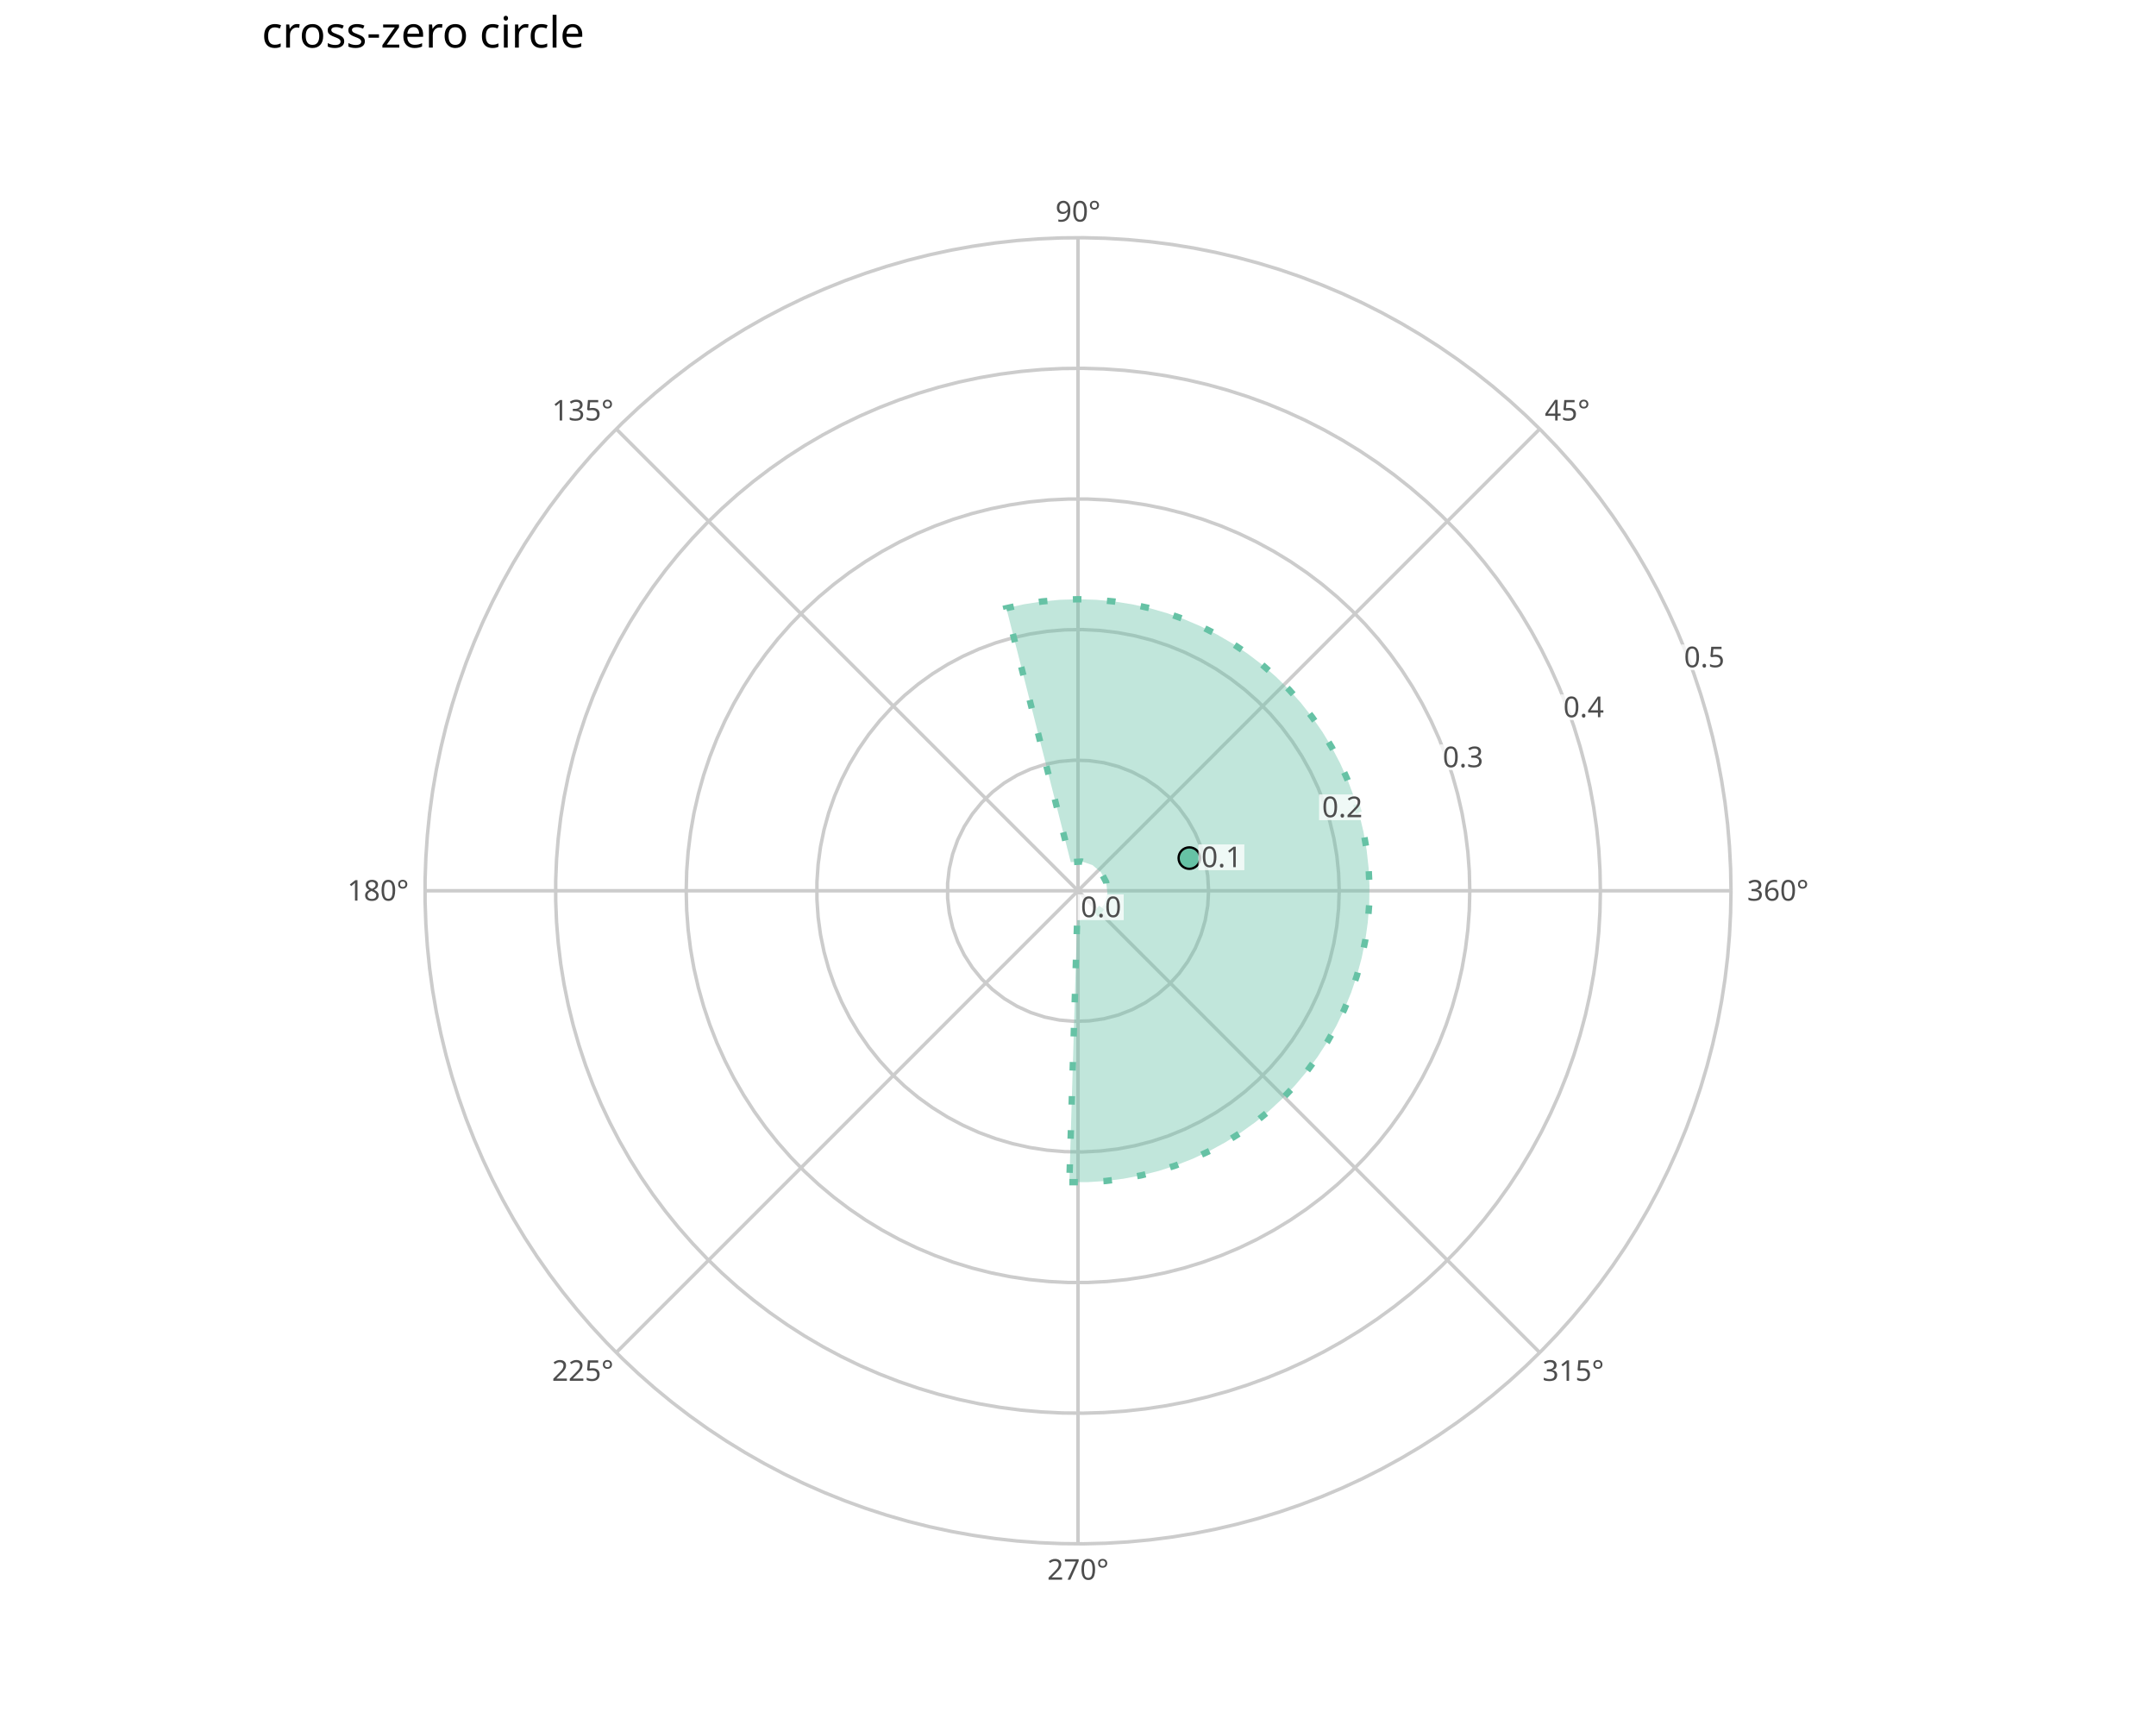
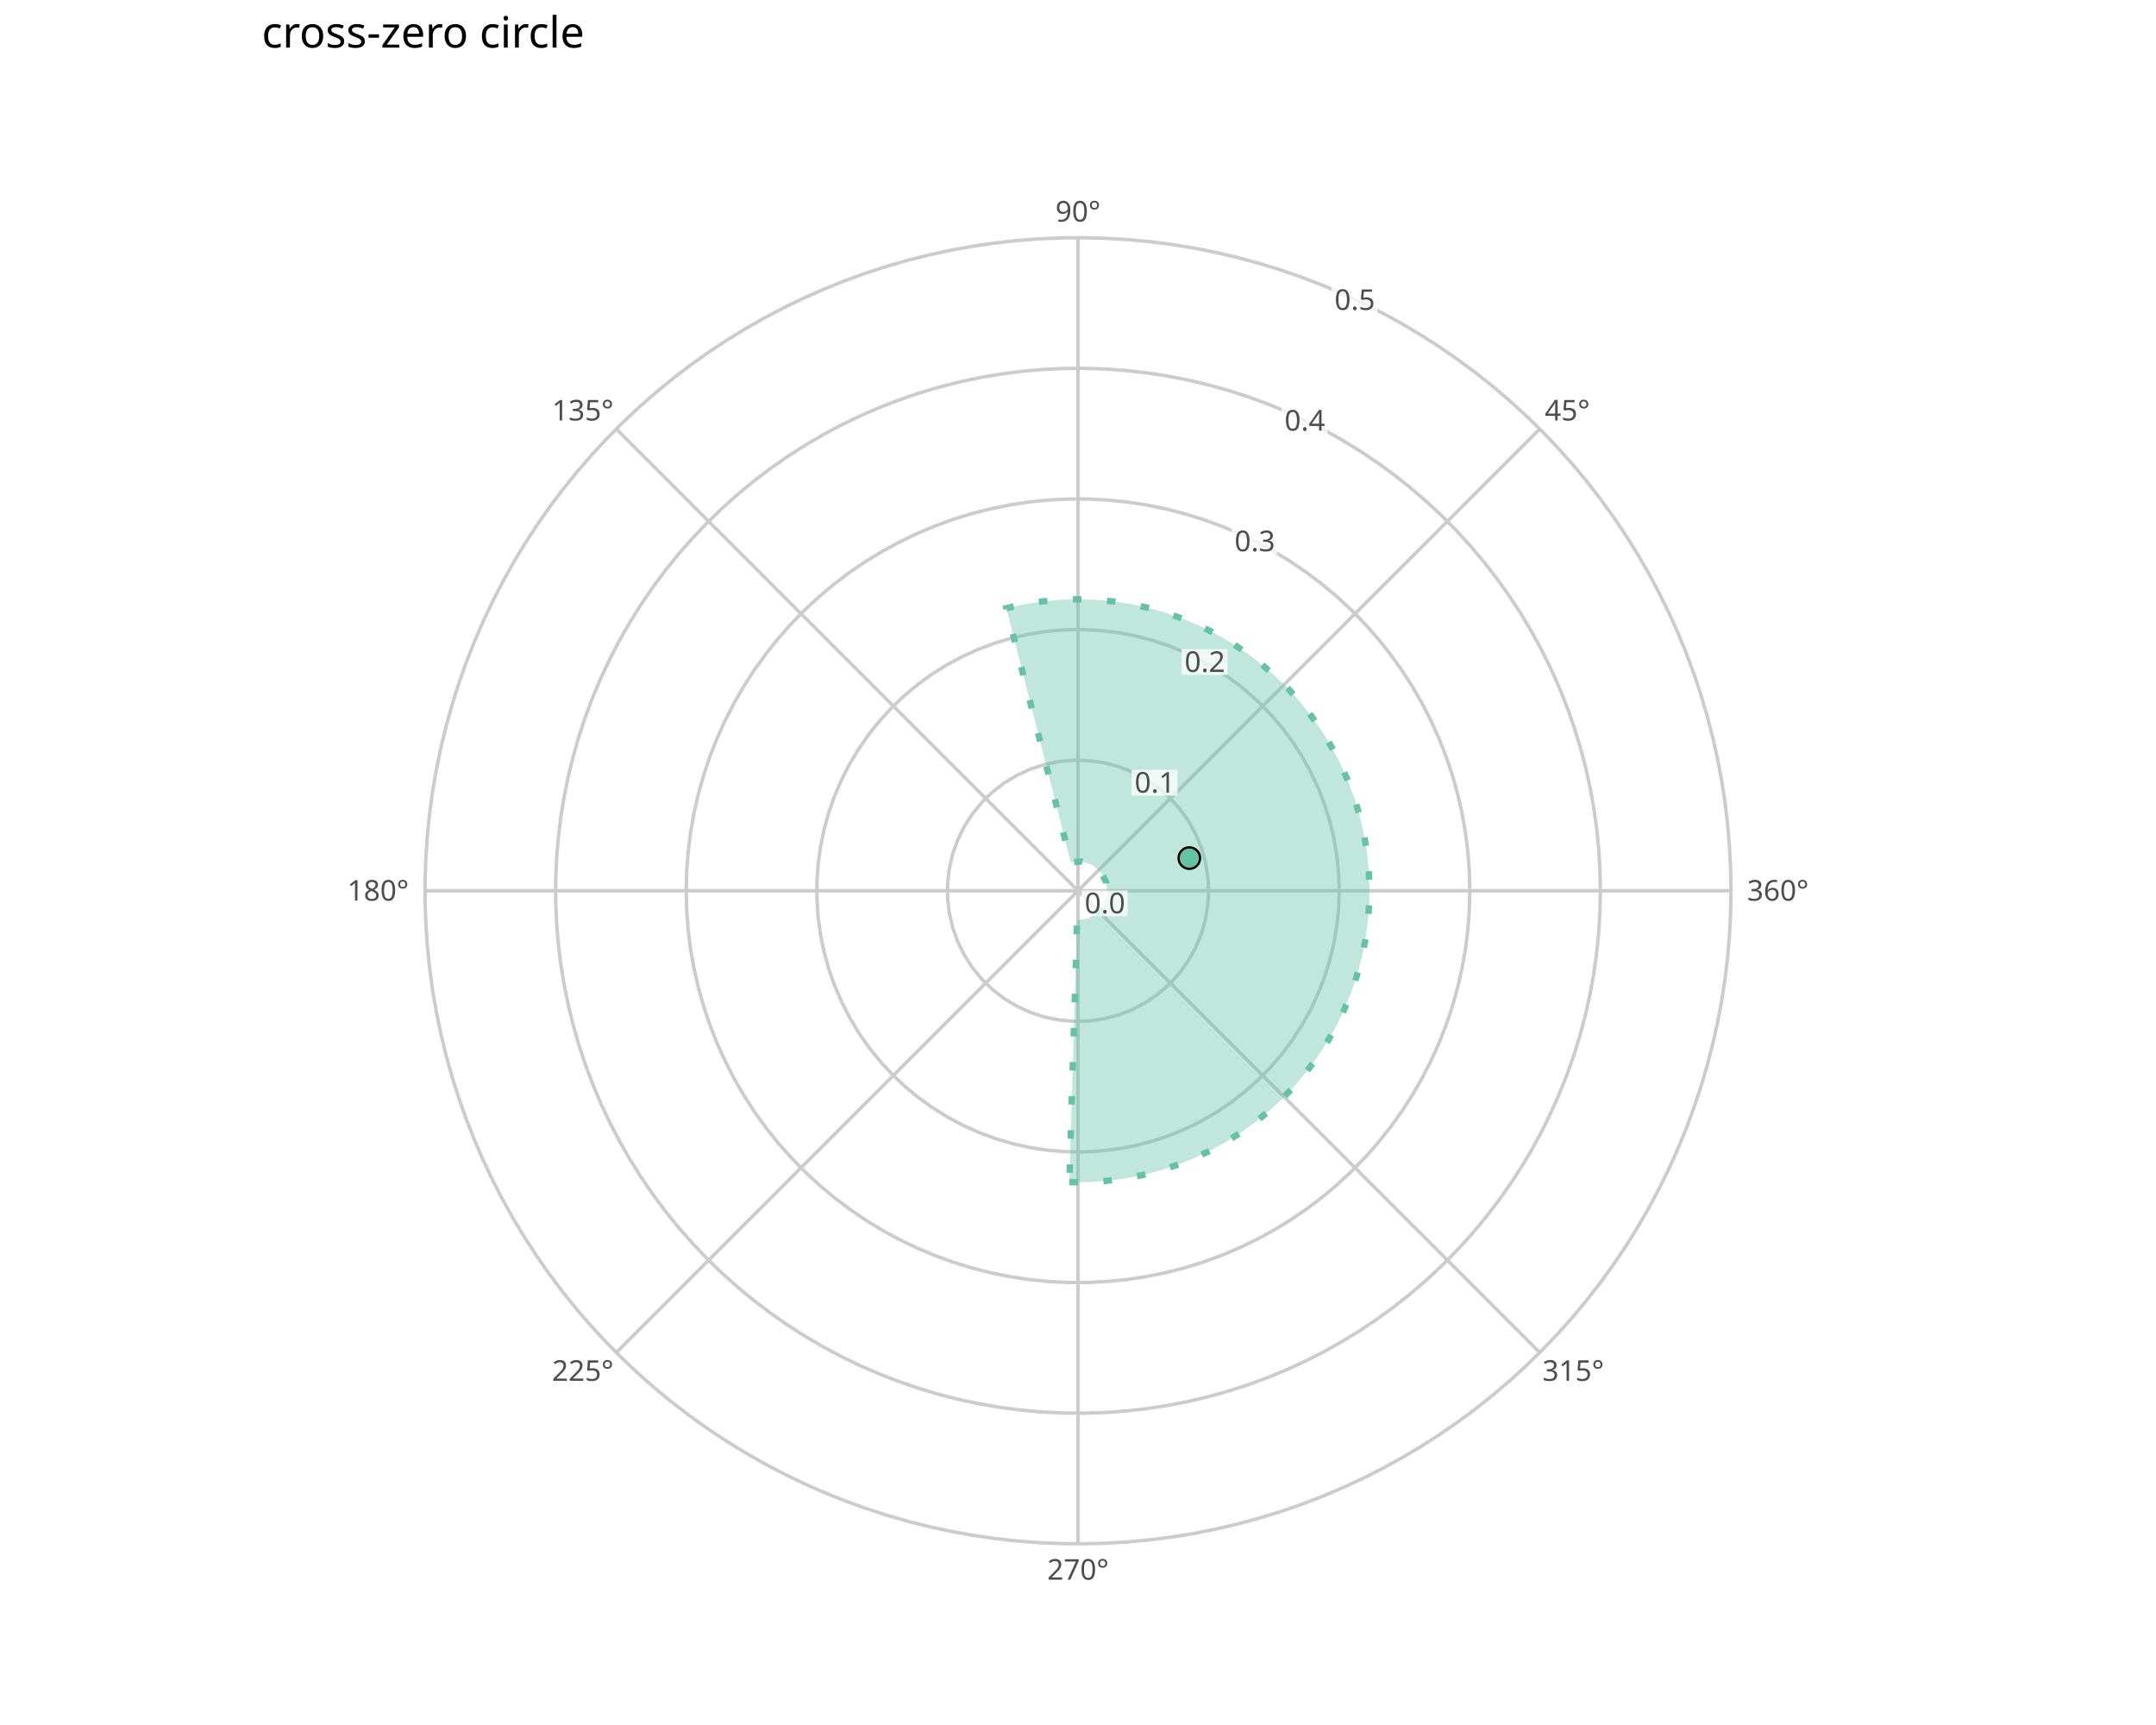
<svg xmlns="http://www.w3.org/2000/svg" class="svglite" data-engine-version="2.0" width="720.00pt" height="576.00pt" viewBox="0 0 720.00 576.00">
  <defs>
    <style type="text/css">
    .svglite line, .svglite polyline, .svglite polygon, .svglite path, .svglite rect, .svglite circle {
      fill: none;
      stroke: #000000;
      stroke-linecap: round;
      stroke-linejoin: round;
      stroke-miterlimit: 10.00;
    }
  </style>
  </defs>
  <rect width="100%" height="100%" style="stroke: none; fill: #FFFFFF;" />
  <defs>
    <clipPath id="cpMC4wMHw3MjAuMDB8MC4wMHw1NzYuMDA=">
      <rect x="0.00" y="0.00" width="720.00" height="576.00" />
    </clipPath>
  </defs>
  <g clip-path="url(#cpMC4wMHw3MjAuMDB8MC4wMHw1NzYuMDA=)">
</g>
  <defs>
    <clipPath id="cpODEuNDR8NjM4LjU2fDAuMDB8NTc2LjAw">
      <rect x="81.44" y="0.00" width="557.12" height="576.00" />
    </clipPath>
  </defs>
  <g clip-path="url(#cpODEuNDR8NjM4LjU2fDAuMDB8NTc2LjAw)">
    <rect x="81.44" y="0.00" width="557.12" height="576.00" style="stroke-width: 1.16; stroke: none; fill: #FFFFFF;" />
  </g>
  <g clip-path="url(#cpMC4wMHw3MjAuMDB8MC4wMHw1NzYuMDA=)">
    <polyline points="360.00,297.44 360.00,297.44 " style="stroke-width: 1.16; stroke: #CCCCCC; stroke-linecap: butt;" />
    <polyline points="403.61,297.44 403.33,292.47 402.48,287.56 401.08,282.78 399.14,278.20 396.69,273.86 393.76,269.83 390.40,266.16 386.63,262.90 382.52,260.09 378.12,257.77 373.48,255.96 368.66,254.69 363.73,253.99 358.75,253.84 353.79,254.27 348.91,255.26 344.18,256.80 339.65,258.87 335.38,261.44 331.44,264.48 327.87,267.95 324.72,271.80 322.02,275.99 319.83,280.46 318.15,285.15 317.03,290.00 316.46,294.95 316.46,299.93 317.03,304.88 318.15,309.73 319.83,314.42 322.02,318.88 324.72,323.07 327.87,326.93 331.44,330.40 335.38,333.44 339.65,336.01 344.18,338.08 348.91,339.62 353.79,340.61 358.75,341.03 363.73,340.89 368.66,340.18 373.48,338.92 378.12,337.11 382.52,334.79 386.63,331.98 390.40,328.72 393.76,325.05 396.69,321.02 399.14,316.68 401.08,312.09 402.48,307.32 403.33,302.41 403.61,297.44 " style="stroke-width: 1.16; stroke: #CCCCCC; stroke-linecap: butt;" />
    <polyline points="447.23,297.44 447.03,291.55 446.43,285.69 445.44,279.88 444.06,274.15 442.30,268.53 440.16,263.04 437.65,257.71 434.79,252.56 431.59,247.61 428.07,242.89 424.23,238.42 420.10,234.22 415.69,230.30 411.03,226.70 406.14,223.41 401.04,220.47 395.75,217.87 390.29,215.64 384.70,213.78 379.00,212.31 373.21,211.22 367.36,210.52 361.47,210.22 355.58,210.32 349.71,210.82 343.89,211.71 338.14,213.00 332.49,214.66 326.96,216.71 321.59,219.13 316.39,221.90 311.39,225.01 306.61,228.46 302.07,232.22 297.80,236.28 293.82,240.62 290.13,245.22 286.77,250.06 283.73,255.11 281.05,260.35 278.73,265.77 276.77,271.33 275.20,277.00 274.01,282.78 273.22,288.61 272.82,294.49 272.82,300.38 273.22,306.26 274.01,312.10 275.20,317.87 276.77,323.55 278.73,329.11 281.05,334.52 283.73,339.77 286.77,344.82 290.13,349.66 293.82,354.26 297.80,358.59 302.07,362.65 306.61,366.42 311.39,369.86 316.39,372.98 321.59,375.75 326.96,378.17 332.49,380.21 338.14,381.88 343.89,383.16 349.71,384.06 355.58,384.55 361.47,384.65 367.36,384.35 373.21,383.66 379.00,382.57 384.70,381.09 390.29,379.24 395.75,377.00 401.04,374.41 406.14,371.46 411.03,368.18 415.69,364.57 420.10,360.66 424.23,356.46 428.07,351.99 431.59,347.27 434.79,342.32 437.65,337.17 440.16,331.84 442.30,326.35 444.06,320.73 445.44,315.00 446.43,309.19 447.03,303.33 447.23,297.44 " style="stroke-width: 1.16; stroke: #CCCCCC; stroke-linecap: butt;" />
    <polyline points="490.84,297.44 490.68,290.92 490.19,284.41 489.38,277.94 488.25,271.51 486.79,265.15 485.03,258.87 482.95,252.69 480.57,246.62 477.88,240.67 474.91,234.86 471.64,229.21 468.11,223.73 464.30,218.44 460.23,213.34 455.91,208.44 451.36,203.77 446.58,199.34 441.58,195.14 436.38,191.20 430.99,187.53 425.42,184.13 419.69,181.01 413.81,178.18 407.80,175.64 401.67,173.41 395.44,171.49 389.11,169.88 382.72,168.59 376.27,167.61 369.78,166.96 363.26,166.64 356.74,166.64 350.22,166.96 343.73,167.61 337.28,168.59 330.89,169.88 324.56,171.49 318.33,173.41 312.20,175.64 306.19,178.18 300.31,181.01 294.58,184.13 289.01,187.53 283.62,191.20 278.42,195.14 273.42,199.34 268.64,203.77 264.09,208.44 259.77,213.34 255.70,218.44 251.89,223.73 248.36,229.21 245.09,234.86 242.12,240.67 239.43,246.62 237.05,252.69 234.97,258.87 233.21,265.15 231.75,271.51 230.62,277.94 229.81,284.41 229.32,290.92 229.16,297.44 229.32,303.96 229.81,310.47 230.62,316.94 231.75,323.36 233.21,329.72 234.97,336.00 237.05,342.19 239.43,348.26 242.12,354.21 245.09,360.01 248.36,365.66 251.89,371.14 255.70,376.44 259.77,381.54 264.09,386.43 268.64,391.10 273.42,395.54 278.42,399.73 283.62,403.67 289.01,407.35 294.58,410.75 300.31,413.87 306.19,416.70 312.20,419.23 318.33,421.47 324.56,423.39 330.89,425.00 337.28,426.29 343.73,427.26 350.22,427.91 356.74,428.24 363.26,428.24 369.78,427.91 376.27,427.26 382.72,426.29 389.11,425.00 395.44,423.39 401.67,421.47 407.80,419.23 413.81,416.70 419.69,413.87 425.42,410.75 430.99,407.35 436.38,403.67 441.58,399.73 446.58,395.54 451.36,391.10 455.91,386.43 460.23,381.54 464.30,376.44 468.11,371.14 471.64,365.66 474.91,360.01 477.88,354.21 480.57,348.26 482.95,342.19 485.03,336.00 486.79,329.72 488.25,323.36 489.38,316.94 490.19,310.47 490.68,303.96 490.84,297.44 " style="stroke-width: 1.16; stroke: #CCCCCC; stroke-linecap: butt;" />
    <polyline points="534.45,297.44 534.31,290.46 533.90,283.49 533.20,276.54 532.22,269.63 530.97,262.76 529.45,255.95 527.65,249.20 525.59,242.53 523.26,235.95 520.67,229.47 517.82,223.10 514.72,216.84 511.37,210.72 507.78,204.73 503.95,198.89 499.89,193.21 495.61,187.70 491.11,182.36 486.40,177.20 481.49,172.24 476.39,167.48 471.09,162.93 465.62,158.59 459.98,154.48 454.18,150.59 448.23,146.94 442.14,143.53 435.92,140.37 429.57,137.46 423.12,134.80 416.56,132.41 409.91,130.28 403.18,128.41 396.38,126.82 389.53,125.50 382.63,124.46 375.69,123.69 368.72,123.20 361.75,122.99 354.76,123.06 347.79,123.41 340.84,124.04 333.92,124.95 327.04,126.13 320.21,127.58 313.44,129.31 306.76,131.31 300.15,133.57 293.64,136.10 287.24,138.88 280.96,141.92 274.80,145.21 268.77,148.74 262.90,152.51 257.18,156.51 251.62,160.73 246.24,165.18 241.04,169.84 236.03,174.70 231.22,179.76 226.61,185.01 222.22,190.43 218.05,196.03 214.10,201.79 210.39,207.70 206.92,213.76 203.70,219.95 200.72,226.27 198.00,232.70 195.54,239.23 193.35,245.86 191.42,252.57 189.76,259.35 188.37,266.19 187.25,273.08 186.42,280.01 185.86,286.97 185.58,293.95 185.58,300.93 185.86,307.90 186.42,314.86 187.25,321.79 188.37,328.69 189.76,335.53 191.42,342.31 193.35,349.02 195.54,355.64 198.00,362.18 200.72,368.61 203.70,374.92 206.92,381.11 210.39,387.17 214.10,393.09 218.05,398.85 222.22,404.45 226.61,409.87 231.22,415.12 236.03,420.18 241.04,425.04 246.24,429.70 251.62,434.14 257.18,438.37 262.90,442.37 268.77,446.14 274.80,449.67 280.96,452.96 287.24,456.00 293.64,458.78 300.15,461.30 306.76,463.57 313.44,465.57 320.21,467.29 327.04,468.75 333.92,469.93 340.84,470.84 347.79,471.46 354.76,471.81 361.75,471.88 368.72,471.67 375.69,471.19 382.63,470.42 389.53,469.37 396.38,468.06 403.18,466.46 409.91,464.60 416.56,462.47 423.12,460.07 429.57,457.42 435.92,454.51 442.14,451.34 448.23,447.93 454.18,444.28 459.98,440.40 465.62,436.28 471.09,431.95 476.39,427.39 481.49,422.63 486.40,417.67 491.11,412.52 495.61,407.18 499.89,401.67 503.95,395.99 507.78,390.15 511.37,384.16 514.72,378.04 517.82,371.78 520.67,365.41 523.26,358.92 525.59,352.34 527.65,345.67 529.45,338.93 530.97,332.11 532.22,325.25 533.20,318.33 533.90,311.39 534.31,304.42 534.45,297.44 " style="stroke-width: 1.16; stroke: #CCCCCC; stroke-linecap: butt;" />
    <polyline points="578.07,297.44 577.94,290.03 577.56,282.64 576.94,275.26 576.06,267.90 574.93,260.59 573.56,253.31 571.93,246.08 570.07,238.91 567.96,231.82 565.61,224.79 563.03,217.85 560.21,211.00 557.16,204.26 553.88,197.61 550.38,191.09 546.65,184.69 542.72,178.41 538.57,172.28 534.22,166.28 529.66,160.44 524.91,154.76 519.97,149.24 514.85,143.90 509.55,138.73 504.07,133.74 498.43,128.94 492.63,124.34 486.67,119.94 480.57,115.74 474.33,111.75 467.96,107.97 461.47,104.42 454.85,101.08 448.13,97.97 441.31,95.10 434.39,92.45 427.39,90.04 420.31,87.88 413.15,85.95 405.94,84.27 398.68,82.83 391.37,81.64 384.02,80.70 376.65,80.01 369.26,79.57 361.85,79.38 354.45,79.44 347.05,79.76 339.66,80.32 332.30,81.14 324.97,82.20 317.68,83.52 310.44,85.08 303.26,86.88 296.14,88.93 289.10,91.22 282.14,93.74 275.27,96.51 268.49,99.50 261.83,102.72 255.27,106.17 248.84,109.83 242.53,113.72 236.36,117.81 230.33,122.11 224.45,126.62 218.73,131.32 213.17,136.21 207.78,141.29 202.57,146.55 197.53,151.98 192.69,157.58 188.03,163.35 183.58,169.26 179.33,175.33 175.29,181.53 171.46,187.87 167.85,194.34 164.46,200.92 161.29,207.62 158.36,214.42 155.65,221.31 153.19,228.29 150.96,235.36 148.97,242.49 147.23,249.69 145.73,256.94 144.47,264.24 143.47,271.58 142.72,278.95 142.22,286.33 141.96,293.74 141.96,301.14 142.22,308.54 142.72,315.93 143.47,323.30 144.47,330.64 145.73,337.94 147.23,345.19 148.97,352.39 150.96,359.52 153.19,366.58 155.65,373.57 158.36,380.46 161.29,387.26 164.46,393.96 167.85,400.54 171.46,407.01 175.29,413.35 179.33,419.55 183.58,425.62 188.03,431.53 192.69,437.29 197.53,442.89 202.57,448.33 207.78,453.59 213.17,458.67 218.73,463.56 224.45,468.26 230.33,472.76 236.36,477.07 242.53,481.16 248.84,485.04 255.27,488.71 261.83,492.16 268.49,495.38 275.27,498.37 282.14,501.13 289.10,503.66 296.14,505.95 303.26,508.00 310.44,509.80 317.68,511.36 324.97,512.67 332.30,513.74 339.66,514.56 347.05,515.12 354.45,515.43 361.85,515.50 369.26,515.31 376.65,514.87 384.02,514.18 391.37,513.24 398.68,512.05 405.94,510.61 413.15,508.93 420.31,507.00 427.39,504.83 434.39,502.42 441.31,499.78 448.13,496.90 454.85,493.80 461.47,490.46 467.96,486.90 474.33,483.13 480.57,479.14 486.67,474.94 492.63,470.54 498.43,465.93 504.07,461.14 509.55,456.15 514.85,450.98 519.97,445.63 524.91,440.11 529.66,434.43 534.22,428.59 538.57,422.60 542.72,416.47 546.65,410.19 550.38,403.79 553.88,397.26 557.16,390.62 560.21,383.87 563.03,377.03 565.61,370.09 567.96,363.06 570.07,355.96 571.93,348.80 573.56,341.57 574.93,334.29 576.06,326.97 576.94,319.62 577.56,312.24 577.94,304.84 578.07,297.44 " style="stroke-width: 1.16; stroke: #CCCCCC; stroke-linecap: butt;" />
    <polyline points="360.00,297.44 360.00,289.92 360.00,282.40 360.00,274.88 360.00,267.36 360.00,259.84 360.00,252.32 360.00,244.80 360.00,237.28 360.00,229.76 360.00,222.24 360.00,214.72 360.00,207.20 360.00,199.68 360.00,192.16 360.00,184.65 360.00,177.13 360.00,169.61 360.00,162.09 360.00,154.57 360.00,147.05 360.00,139.53 360.00,132.01 360.00,124.49 360.00,116.97 360.00,109.45 360.00,101.93 360.00,94.41 360.00,86.89 360.00,79.37 " style="stroke-width: 1.16; stroke: #CCCCCC; stroke-linecap: butt;" />
    <polyline points="360.00,297.44 354.68,292.12 349.37,286.80 344.05,281.49 338.73,276.17 333.41,270.85 328.10,265.54 322.78,260.22 317.46,254.90 312.15,249.58 306.83,244.27 301.51,238.95 296.19,233.63 290.88,228.32 285.56,223.00 280.24,217.68 274.93,212.36 269.61,207.05 264.29,201.73 258.97,196.41 253.66,191.10 248.34,185.78 243.02,180.46 237.71,175.14 232.39,169.83 227.07,164.51 221.75,159.19 216.44,153.88 211.12,148.56 205.80,143.24 " style="stroke-width: 1.16; stroke: #CCCCCC; stroke-linecap: butt;" />
    <polyline points="360.00,297.44 352.48,297.44 344.96,297.44 337.44,297.44 329.92,297.44 322.40,297.44 314.88,297.44 307.36,297.44 299.84,297.44 292.32,297.44 284.80,297.44 277.28,297.44 269.77,297.44 262.25,297.44 254.73,297.44 247.21,297.44 239.69,297.44 232.17,297.44 224.65,297.44 217.13,297.44 209.61,297.44 202.09,297.44 194.57,297.44 187.05,297.44 179.53,297.44 172.01,297.44 164.49,297.44 156.97,297.44 149.45,297.44 141.93,297.44 " style="stroke-width: 1.16; stroke: #CCCCCC; stroke-linecap: butt;" />
    <polyline points="360.00,297.44 354.68,302.76 349.37,308.07 344.05,313.39 338.73,318.71 333.41,324.02 328.10,329.34 322.78,334.66 317.46,339.98 312.15,345.29 306.83,350.61 301.51,355.93 296.19,361.24 290.88,366.56 285.56,371.88 280.24,377.20 274.93,382.51 269.61,387.83 264.29,393.15 258.97,398.46 253.66,403.78 248.34,409.10 243.02,414.42 237.71,419.73 232.39,425.05 227.07,430.37 221.75,435.68 216.44,441.00 211.12,446.32 205.80,451.64 " style="stroke-width: 1.16; stroke: #CCCCCC; stroke-linecap: butt;" />
    <polyline points="360.00,297.44 360.00,304.96 360.00,312.48 360.00,320.00 360.00,327.52 360.00,335.04 360.00,342.56 360.00,350.08 360.00,357.59 360.00,365.11 360.00,372.63 360.00,380.15 360.00,387.67 360.00,395.19 360.00,402.71 360.00,410.23 360.00,417.75 360.00,425.27 360.00,432.79 360.00,440.31 360.00,447.83 360.00,455.35 360.00,462.87 360.00,470.39 360.00,477.91 360.00,485.43 360.00,492.95 360.00,500.47 360.00,507.99 360.00,515.51 " style="stroke-width: 1.16; stroke: #CCCCCC; stroke-linecap: butt;" />
    <polyline points="360.00,297.44 365.32,302.76 370.63,308.07 375.95,313.39 381.27,318.71 386.59,324.02 391.90,329.34 397.22,334.66 402.54,339.98 407.85,345.29 413.17,350.61 418.49,355.93 423.81,361.24 429.12,366.56 434.44,371.88 439.76,377.20 445.07,382.51 450.39,387.83 455.71,393.15 461.03,398.46 466.34,403.78 471.66,409.10 476.98,414.42 482.29,419.73 487.61,425.05 492.93,430.37 498.25,435.68 503.56,441.00 508.88,446.32 514.20,451.64 " style="stroke-width: 1.16; stroke: #CCCCCC; stroke-linecap: butt;" />
    <polyline points="360.00,297.44 367.52,297.44 375.04,297.44 382.56,297.44 390.08,297.44 397.60,297.44 405.12,297.44 412.64,297.44 420.16,297.44 427.68,297.44 435.20,297.44 442.72,297.44 450.23,297.44 457.75,297.44 465.27,297.44 472.79,297.44 480.31,297.44 487.83,297.44 495.35,297.44 502.87,297.44 510.39,297.44 517.91,297.44 525.43,297.44 532.95,297.44 540.47,297.44 547.99,297.44 555.51,297.44 563.03,297.44 570.55,297.44 578.07,297.44 " style="stroke-width: 1.16; stroke: #CCCCCC; stroke-linecap: butt;" />
    <polyline points="360.00,297.44 365.32,292.12 370.63,286.80 375.95,281.49 381.27,276.17 386.59,270.85 391.90,265.54 397.22,260.22 402.54,254.90 407.85,249.58 413.17,244.27 418.49,238.95 423.81,233.63 429.12,228.32 434.44,223.00 439.76,217.68 445.07,212.36 450.39,207.05 455.71,201.73 461.03,196.41 466.34,191.10 471.66,185.78 476.98,180.46 482.29,175.14 487.61,169.83 492.93,164.51 498.25,159.19 503.56,153.88 508.88,148.56 514.20,143.24 " style="stroke-width: 1.16; stroke: #CCCCCC; stroke-linecap: butt;" />
    <polygon points="357.11,394.74 363.16,394.74 369.20,394.35 375.20,393.59 381.15,392.46 387.01,390.97 392.77,389.11 398.40,386.89 403.89,384.33 409.20,381.44 414.32,378.22 419.24,374.69 423.92,370.86 428.36,366.74 432.54,362.36 436.43,357.73 440.03,352.86 443.32,347.79 446.29,342.51 448.92,337.06 451.21,331.46 453.15,325.73 454.73,319.89 455.94,313.96 456.78,307.96 457.25,301.93 457.34,295.88 457.05,289.83 456.39,283.82 455.36,277.85 453.96,271.97 452.19,266.18 450.07,260.51 447.60,254.99 444.80,249.62 441.66,244.45 438.21,239.48 434.46,234.73 430.42,230.22 426.11,225.98 421.54,222.01 416.73,218.33 411.71,214.96 406.48,211.90 401.08,209.18 395.52,206.80 389.81,204.77 384.00,203.09 378.09,201.79 372.11,200.85 366.09,200.28 360.04,200.09 353.99,200.28 347.96,200.84 341.98,201.77 336.08,203.08 337.73,209.60 339.38,216.12 341.04,222.65 342.69,229.17 344.35,235.70 346.00,242.22 347.65,248.75 349.31,255.27 350.96,261.79 352.62,268.32 354.27,274.84 355.93,281.37 357.58,287.89 361.29,287.68 364.82,288.85 367.66,291.25 369.41,294.54 369.82,298.23 368.82,301.82 366.57,304.78 363.38,306.69 359.71,307.28 359.51,314.01 359.31,320.74 359.11,327.47 358.91,334.19 358.71,340.92 358.51,347.65 358.31,354.38 358.11,361.11 357.91,367.83 357.71,374.56 357.51,381.29 357.31,388.02 " style="stroke-width: 2.13; stroke: #66C2A5; stroke-dasharray: 2.85,8.54; stroke-linecap: butt; stroke-linejoin: miter; fill: #66C2A5; fill-opacity: 0.40;" />
    <circle cx="397.18" cy="286.53" r="3.59" style="stroke-width: 0.77; fill: #66C2A5;" />
    <text x="360.00" y="73.99" text-anchor="middle" style="font-size: 9.60px; fill: #4D4D4D; font-family: sans;" textLength="14.52px" lengthAdjust="spacingAndGlyphs">90°</text>
    <text x="204.91" y="140.41" text-anchor="end" style="font-size: 9.60px; fill: #4D4D4D; font-family: sans;" textLength="19.86px" lengthAdjust="spacingAndGlyphs">135°</text>
    <text x="136.55" y="300.74" text-anchor="end" style="font-size: 9.60px; fill: #4D4D4D; font-family: sans;" textLength="19.86px" lengthAdjust="spacingAndGlyphs">180°</text>
    <text x="204.91" y="461.08" text-anchor="end" style="font-size: 9.60px; fill: #4D4D4D; font-family: sans;" textLength="19.86px" lengthAdjust="spacingAndGlyphs">225°</text>
    <text x="360.00" y="527.49" text-anchor="middle" style="font-size: 9.60px; fill: #4D4D4D; font-family: sans;" textLength="19.86px" lengthAdjust="spacingAndGlyphs">270°</text>
    <text x="515.09" y="461.08" style="font-size: 9.60px; fill: #4D4D4D; font-family: sans;" textLength="19.86px" lengthAdjust="spacingAndGlyphs">315°</text>
    <text x="583.45" y="300.74" style="font-size: 9.60px; fill: #4D4D4D; font-family: sans;" textLength="19.86px" lengthAdjust="spacingAndGlyphs">360°</text>
    <text x="515.87" y="140.41" style="font-size: 9.60px; fill: #4D4D4D; font-family: sans;" textLength="14.52px" lengthAdjust="spacingAndGlyphs">45°</text>
-     <rect x="359.92" y="298.65" width="15.34" height="8.60" style="stroke-width: 0.75; stroke: none; fill: #FFFFFF; fill-opacity: 0.75;" />
-     <rect x="400.21" y="281.96" width="15.34" height="8.60" style="stroke-width: 0.75; stroke: none; fill: #FFFFFF; fill-opacity: 0.75;" />
-     <rect x="440.51" y="265.27" width="15.34" height="8.60" style="stroke-width: 0.75; stroke: none; fill: #FFFFFF; fill-opacity: 0.75;" />
-     <rect x="480.80" y="248.58" width="15.34" height="8.60" style="stroke-width: 0.75; stroke: none; fill: #FFFFFF; fill-opacity: 0.75;" />
-     <rect x="521.09" y="231.89" width="15.34" height="8.60" style="stroke-width: 0.75; stroke: none; fill: #FFFFFF; fill-opacity: 0.75;" />
-     <rect x="561.39" y="215.20" width="15.34" height="8.60" style="stroke-width: 0.75; stroke: none; fill: #FFFFFF; fill-opacity: 0.75;" />
-     <text x="360.92" y="306.25" style="font-size: 9.60px; fill: #4D4D4D; font-family: sans;" textLength="13.35px" lengthAdjust="spacingAndGlyphs">0.0</text>
-     <text x="401.21" y="289.56" style="font-size: 9.60px; fill: #4D4D4D; font-family: sans;" textLength="13.35px" lengthAdjust="spacingAndGlyphs">0.1</text>
-     <text x="441.50" y="272.87" style="font-size: 9.60px; fill: #4D4D4D; font-family: sans;" textLength="13.35px" lengthAdjust="spacingAndGlyphs">0.2</text>
-     <text x="481.80" y="256.18" style="font-size: 9.60px; fill: #4D4D4D; font-family: sans;" textLength="13.35px" lengthAdjust="spacingAndGlyphs">0.3</text>
-     <text x="522.09" y="239.49" style="font-size: 9.60px; fill: #4D4D4D; font-family: sans;" textLength="13.35px" lengthAdjust="spacingAndGlyphs">0.4</text>
-     <text x="562.38" y="222.80" style="font-size: 9.60px; fill: #4D4D4D; font-family: sans;" textLength="13.35px" lengthAdjust="spacingAndGlyphs">0.5</text>
+     <rect x="361.21" y="297.36" width="15.34" height="8.60" style="stroke-width: 0.75; stroke: none; fill: #FFFFFF; fill-opacity: 0.75;" />
+     <rect x="377.90" y="257.06" width="15.34" height="8.60" style="stroke-width: 0.75; stroke: none; fill: #FFFFFF; fill-opacity: 0.75;" />
+     <rect x="394.59" y="216.77" width="15.34" height="8.60" style="stroke-width: 0.75; stroke: none; fill: #FFFFFF; fill-opacity: 0.75;" />
+     <rect x="411.28" y="176.48" width="15.34" height="8.60" style="stroke-width: 0.75; stroke: none; fill: #FFFFFF; fill-opacity: 0.75;" />
+     <rect x="427.97" y="136.18" width="15.34" height="8.60" style="stroke-width: 0.75; stroke: none; fill: #FFFFFF; fill-opacity: 0.75;" />
+     <rect x="444.66" y="95.89" width="15.34" height="8.60" style="stroke-width: 0.75; stroke: none; fill: #FFFFFF; fill-opacity: 0.75;" />
+     <text x="362.21" y="304.96" style="font-size: 9.60px; fill: #4D4D4D; font-family: sans;" textLength="13.35px" lengthAdjust="spacingAndGlyphs">0.0</text>
+     <text x="378.90" y="264.67" style="font-size: 9.60px; fill: #4D4D4D; font-family: sans;" textLength="13.35px" lengthAdjust="spacingAndGlyphs">0.1</text>
+     <text x="395.59" y="224.37" style="font-size: 9.60px; fill: #4D4D4D; font-family: sans;" textLength="13.35px" lengthAdjust="spacingAndGlyphs">0.2</text>
+     <text x="412.28" y="184.08" style="font-size: 9.60px; fill: #4D4D4D; font-family: sans;" textLength="13.35px" lengthAdjust="spacingAndGlyphs">0.3</text>
+     <text x="428.97" y="143.79" style="font-size: 9.60px; fill: #4D4D4D; font-family: sans;" textLength="13.35px" lengthAdjust="spacingAndGlyphs">0.4</text>
+     <text x="445.66" y="103.49" style="font-size: 9.60px; fill: #4D4D4D; font-family: sans;" textLength="13.35px" lengthAdjust="spacingAndGlyphs">0.5</text>
    <text x="87.42" y="15.89" style="font-size: 14.40px; font-family: sans;" textLength="104.85px" lengthAdjust="spacingAndGlyphs">cross-zero circle</text>
  </g>
</svg>
